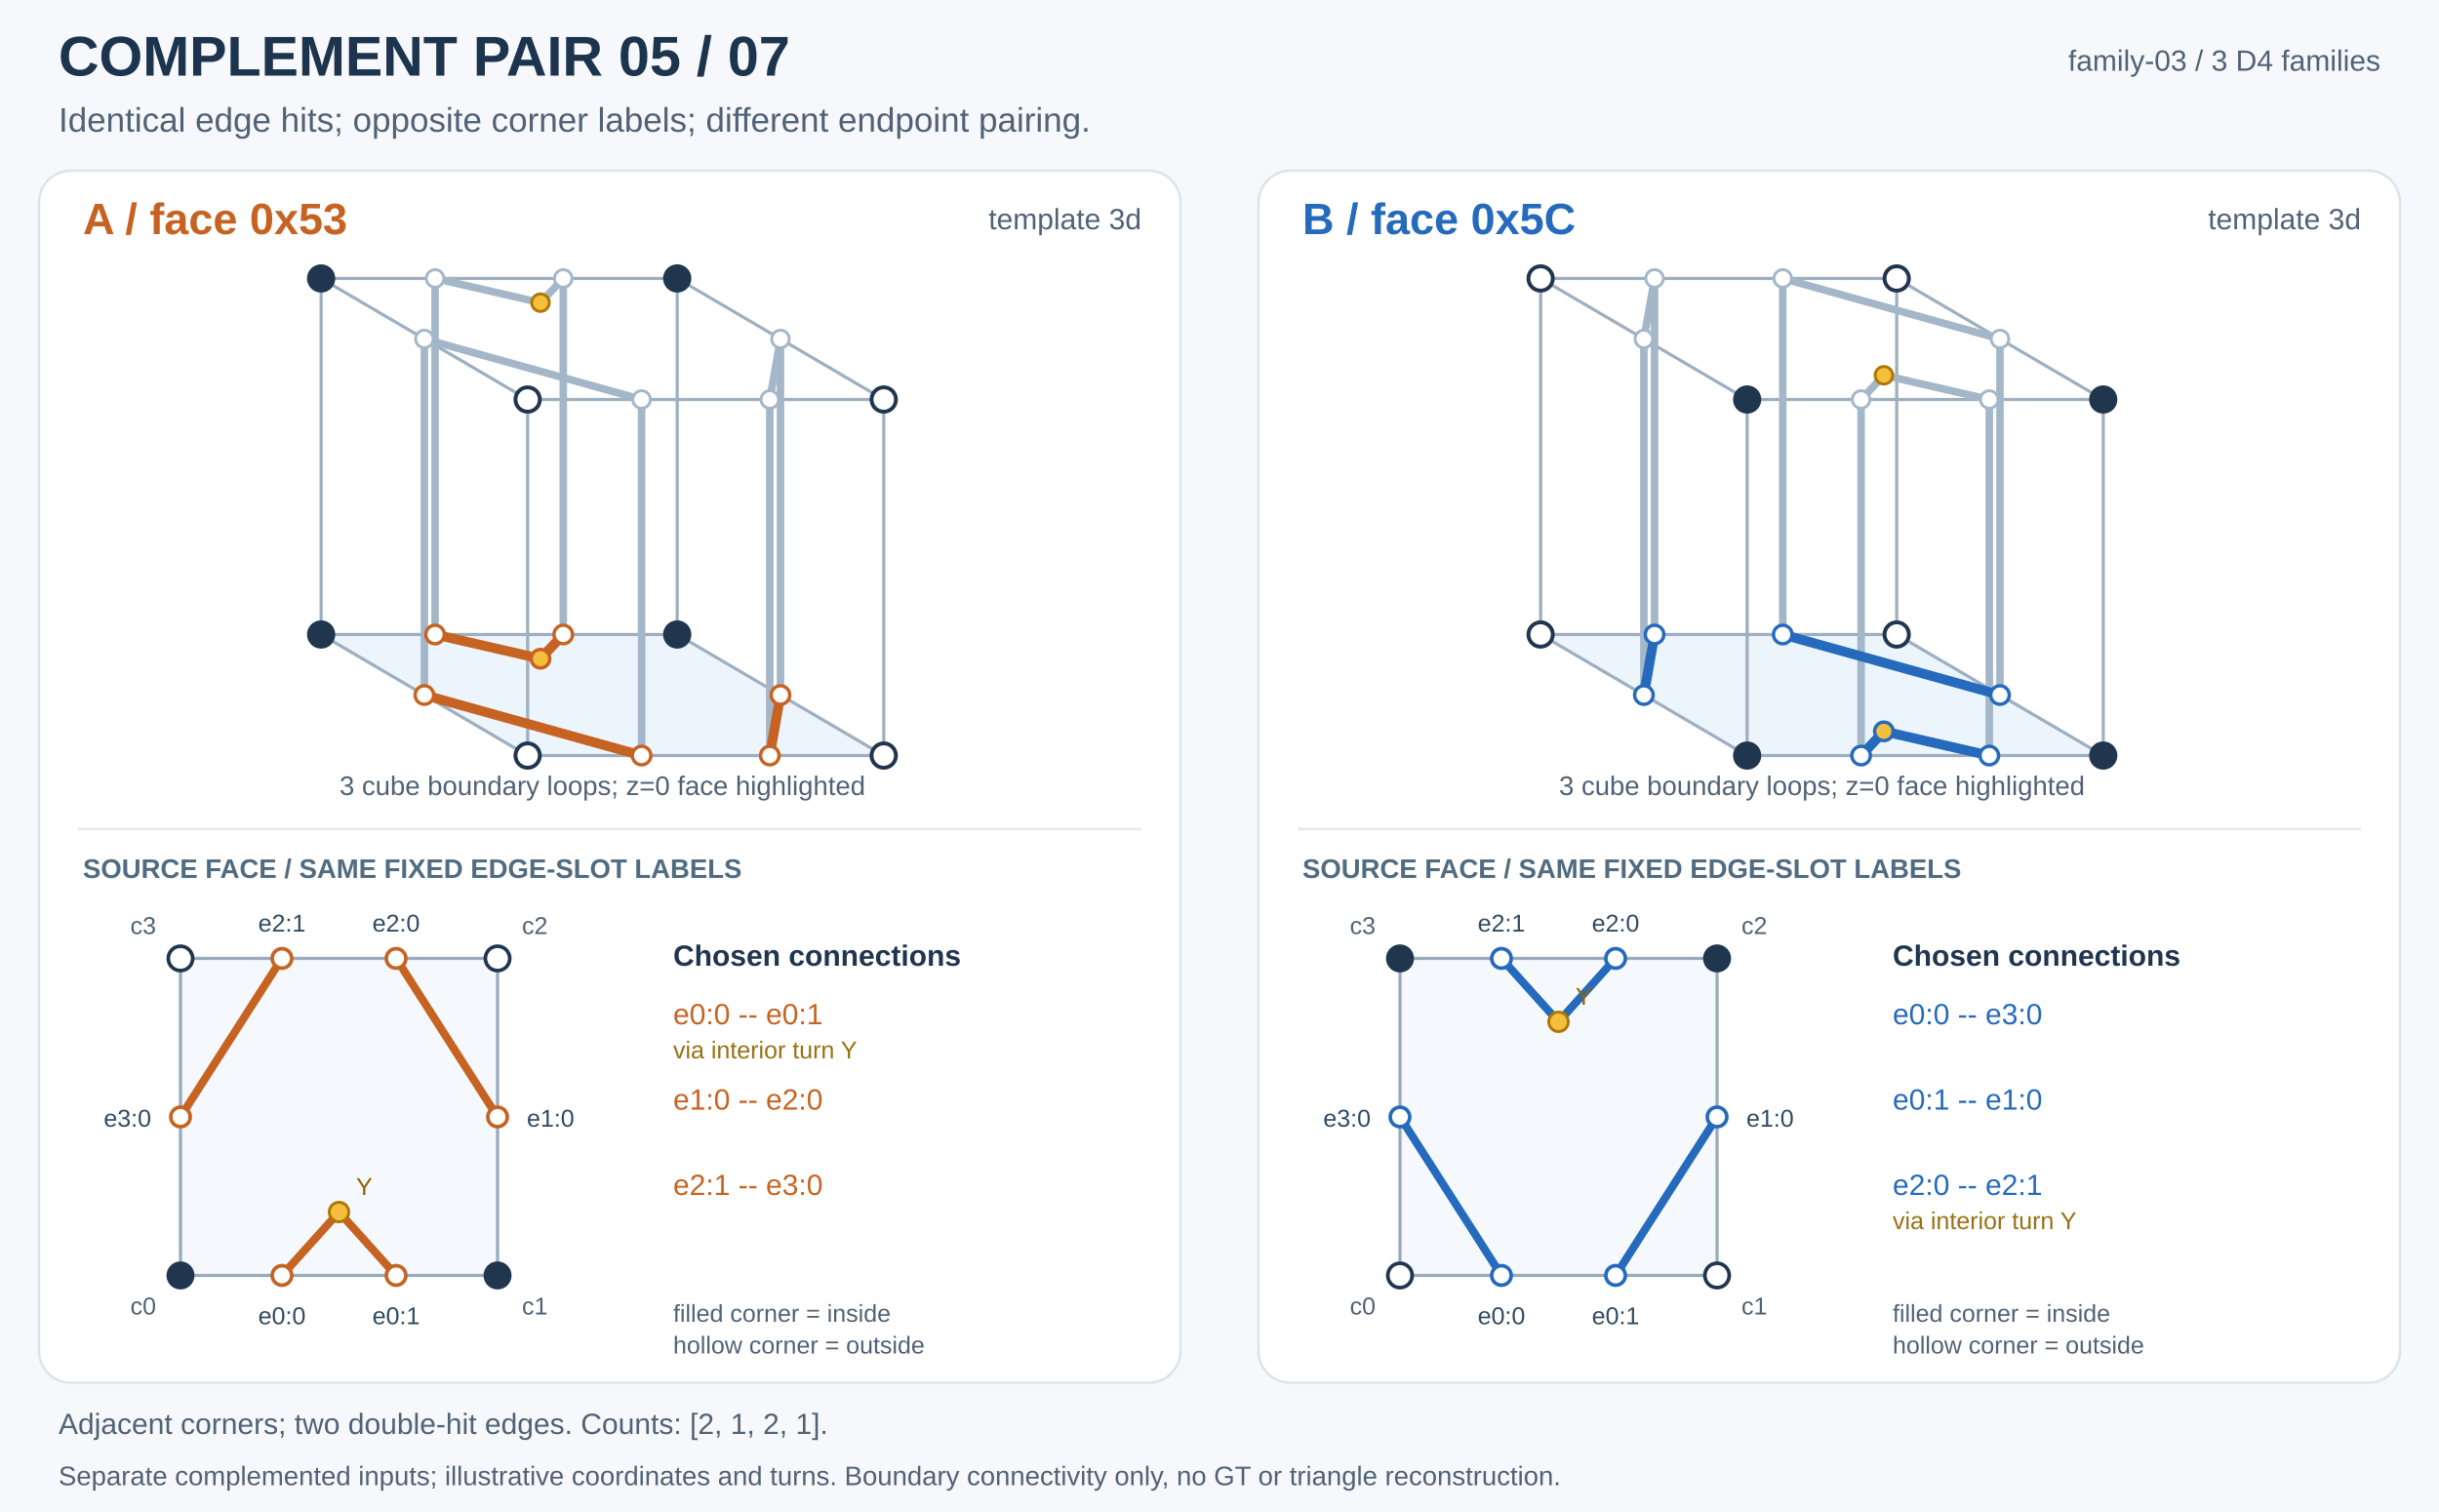
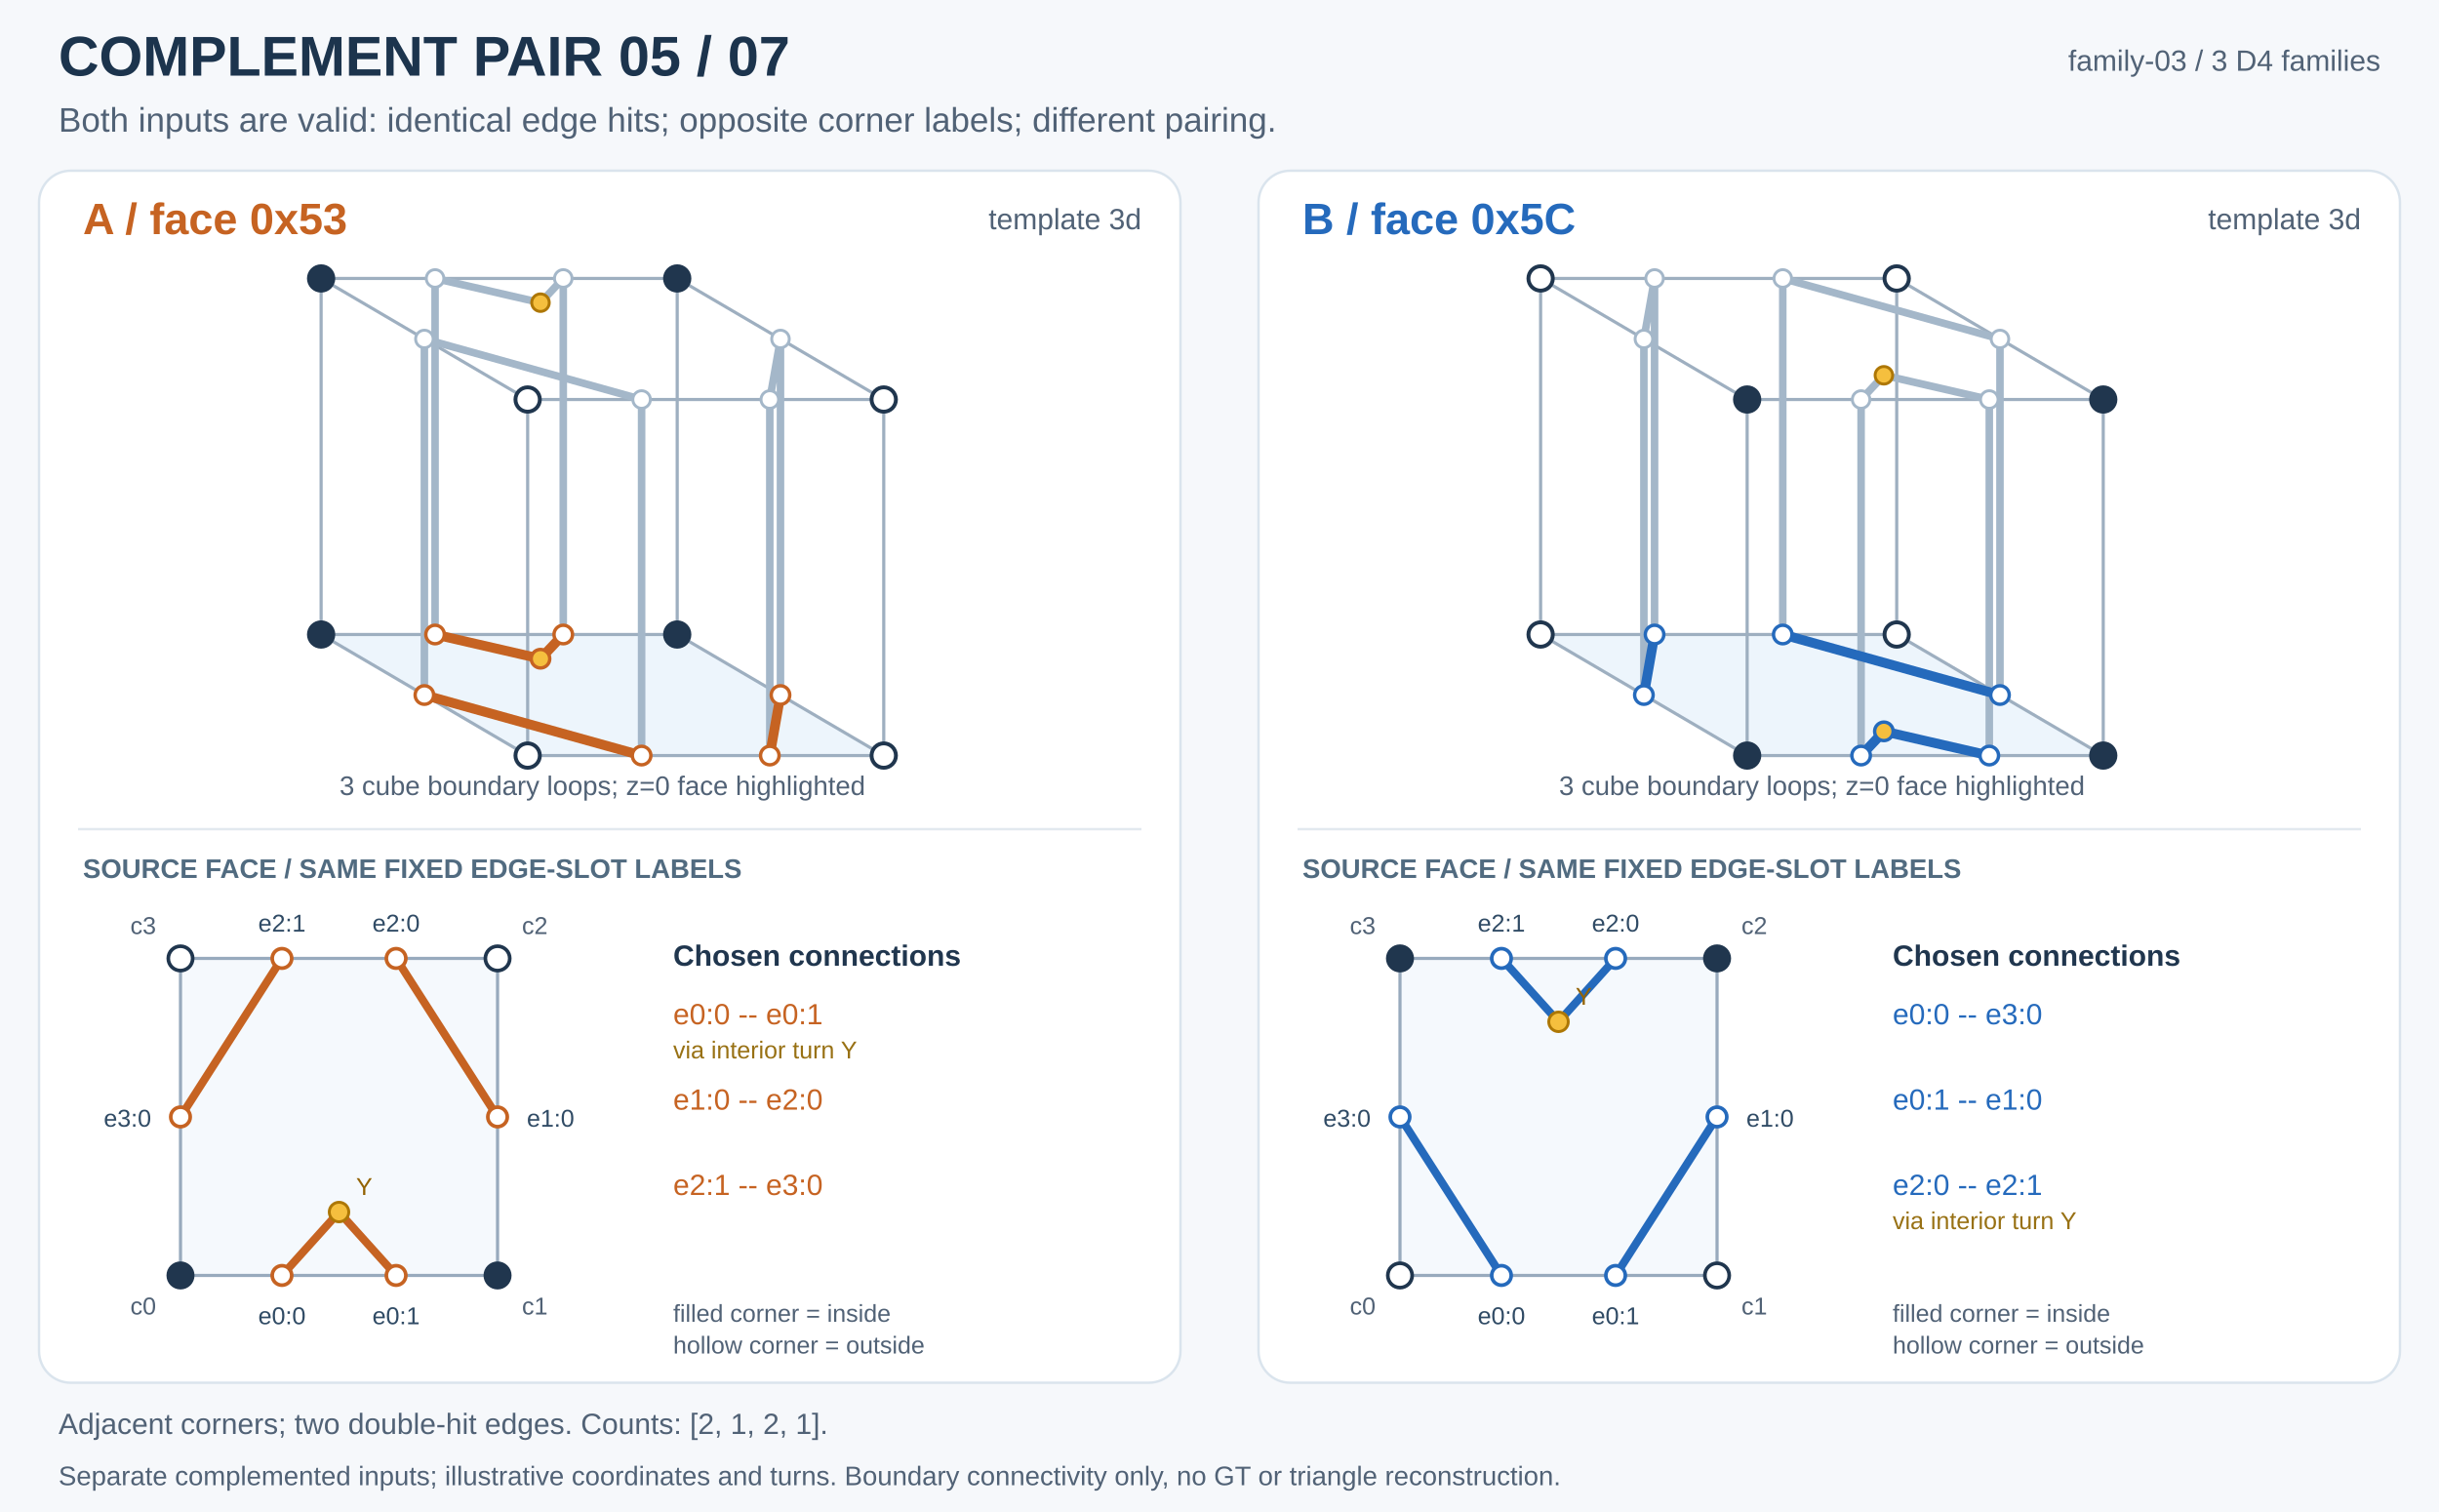
<svg xmlns="http://www.w3.org/2000/svg" width="1000" height="620" viewBox="0 0 1000 620" role="img">
  <rect width="100%" height="100%" fill="#f6f8fb" />
  <g font-family="Segoe UI, Arial, sans-serif">
    <text x="24" y="31" font-size="23" fill="#1c344d" font-weight="700">COMPLEMENT PAIR 05 / 07</text>
    <text x="976" y="29" font-size="12" fill="#516276" text-anchor="end">family-03 / 3 D4 families</text>
-     <text x="24" y="54" font-size="14" fill="#516276">Identical edge hits; opposite corner labels; different endpoint pairing.</text>
+     <text x="24" y="54" font-size="14" fill="#516276">Both inputs are valid: identical edge hits; opposite corner labels; different pairing.</text>
    <rect x="16" y="70" width="468" height="497" rx="13" fill="white" stroke="#dae4ed" />
    <text x="34" y="96" font-size="18" fill="#c66322" font-weight="700">A  /  face 0x53</text>
    <text x="468" y="94" font-size="12" fill="#516276" text-anchor="end">template 3d</text>
    <polygon points="131.66,260.18 277.66,260.18 362.34,309.82 216.34,309.82" fill="#e4f0fa" fill-opacity=".65" stroke="none" />
    <polyline points="131.66,260.18 277.66,260.18" fill="none" stroke="#9eafc0" stroke-width="1.3" />
    <polyline points="216.34,309.82 362.34,309.82" fill="none" stroke="#9eafc0" stroke-width="1.3" />
    <polyline points="131.66,114.18 277.66,114.18" fill="none" stroke="#9eafc0" stroke-width="1.3" />
    <polyline points="216.34,163.82 362.34,163.82" fill="none" stroke="#9eafc0" stroke-width="1.3" />
    <polyline points="131.66,260.18 216.34,309.82" fill="none" stroke="#9eafc0" stroke-width="1.3" />
    <polyline points="277.66,260.18 362.34,309.82" fill="none" stroke="#9eafc0" stroke-width="1.3" />
    <polyline points="131.66,114.18 216.34,163.82" fill="none" stroke="#9eafc0" stroke-width="1.3" />
    <polyline points="277.66,114.18 362.34,163.82" fill="none" stroke="#9eafc0" stroke-width="1.3" />
    <polyline points="131.66,260.18 131.66,114.18" fill="none" stroke="#9eafc0" stroke-width="1.3" />
    <polyline points="277.66,260.18 277.66,114.18" fill="none" stroke="#9eafc0" stroke-width="1.3" />
    <polyline points="216.34,309.82 216.34,163.82" fill="none" stroke="#9eafc0" stroke-width="1.3" />
    <polyline points="362.34,309.82 362.34,163.82" fill="none" stroke="#9eafc0" stroke-width="1.3" />
    <polyline points="178.38,260.18 178.38,114.18 221.60,124.11 230.94,114.18 230.94,260.18 221.60,270.11 178.38,260.18" fill="none" stroke="#a4b7c9" stroke-width="3.1" stroke-linejoin="round" />
    <polyline points="263.06,309.82 263.06,163.82 174.00,139.00 174.00,285.00 263.06,309.82" fill="none" stroke="#a4b7c9" stroke-width="3.1" stroke-linejoin="round" />
    <polyline points="315.62,309.82 315.62,163.82 320.00,139.00 320.00,285.00 315.62,309.82" fill="none" stroke="#a4b7c9" stroke-width="3.1" stroke-linejoin="round" />
    <circle cx="178.38" cy="260.18" r="3.6" fill="#fff" stroke="#a4b7c9" stroke-width="1.2" />
    <circle cx="230.94" cy="260.18" r="3.6" fill="#fff" stroke="#a4b7c9" stroke-width="1.2" />
    <circle cx="263.06" cy="309.82" r="3.6" fill="#fff" stroke="#a4b7c9" stroke-width="1.2" />
    <circle cx="315.62" cy="309.82" r="3.6" fill="#fff" stroke="#a4b7c9" stroke-width="1.2" />
    <circle cx="178.38" cy="114.18" r="3.6" fill="#fff" stroke="#a4b7c9" stroke-width="1.2" />
    <circle cx="230.94" cy="114.18" r="3.6" fill="#fff" stroke="#a4b7c9" stroke-width="1.2" />
    <circle cx="263.06" cy="163.82" r="3.6" fill="#fff" stroke="#a4b7c9" stroke-width="1.2" />
    <circle cx="315.62" cy="163.82" r="3.6" fill="#fff" stroke="#a4b7c9" stroke-width="1.2" />
    <circle cx="174.00" cy="285.00" r="3.6" fill="#fff" stroke="#a4b7c9" stroke-width="1.2" />
    <circle cx="320.00" cy="285.00" r="3.6" fill="#fff" stroke="#a4b7c9" stroke-width="1.2" />
    <circle cx="174.00" cy="139.00" r="3.6" fill="#fff" stroke="#a4b7c9" stroke-width="1.2" />
    <circle cx="320.00" cy="139.00" r="3.6" fill="#fff" stroke="#a4b7c9" stroke-width="1.2" />
    <circle cx="221.60" cy="270.11" r="3.6" fill="#f5bf3e" stroke="#ae7705" stroke-width="1.2" />
    <circle cx="221.60" cy="124.11" r="3.6" fill="#f5bf3e" stroke="#ae7705" stroke-width="1.2" />
    <circle cx="131.66" cy="260.18" r="5" fill="#20364e" stroke="#20364e" stroke-width="1.6" />
    <circle cx="277.66" cy="260.18" r="5" fill="#20364e" stroke="#20364e" stroke-width="1.6" />
    <circle cx="216.34" cy="309.82" r="5" fill="white" stroke="#20364e" stroke-width="1.6" />
    <circle cx="362.34" cy="309.82" r="5" fill="white" stroke="#20364e" stroke-width="1.6" />
    <circle cx="131.66" cy="114.18" r="5" fill="#20364e" stroke="#20364e" stroke-width="1.6" />
    <circle cx="277.66" cy="114.18" r="5" fill="#20364e" stroke="#20364e" stroke-width="1.6" />
    <circle cx="216.34" cy="163.82" r="5" fill="white" stroke="#20364e" stroke-width="1.6" />
    <circle cx="362.34" cy="163.82" r="5" fill="white" stroke="#20364e" stroke-width="1.6" />
    <polyline points="178.38,260.18 221.60,270.11 230.94,260.18" fill="none" stroke="#c66322" stroke-width="4" stroke-linejoin="round" />
    <circle cx="178.38" cy="260.18" r="3.8" fill="white" stroke="#c66322" stroke-width="1.4" />
    <circle cx="221.60" cy="270.11" r="3.8" fill="#f5bf3e" stroke="#c66322" stroke-width="1.4" />
    <circle cx="230.94" cy="260.18" r="3.8" fill="white" stroke="#c66322" stroke-width="1.4" />
    <polyline points="320.00,285.00 315.62,309.82" fill="none" stroke="#c66322" stroke-width="4" stroke-linejoin="round" />
    <circle cx="320.00" cy="285.00" r="3.8" fill="white" stroke="#c66322" stroke-width="1.4" />
    <circle cx="315.62" cy="309.82" r="3.8" fill="white" stroke="#c66322" stroke-width="1.4" />
    <polyline points="263.06,309.82 174.00,285.00" fill="none" stroke="#c66322" stroke-width="4" stroke-linejoin="round" />
    <circle cx="263.06" cy="309.82" r="3.8" fill="white" stroke="#c66322" stroke-width="1.4" />
    <circle cx="174.00" cy="285.00" r="3.8" fill="white" stroke="#c66322" stroke-width="1.4" />
    <text x="247" y="326" font-size="11" fill="#516276" text-anchor="middle">3 cube boundary loops; z=0 face highlighted</text>
    <line x1="32" y1="340" x2="468" y2="340" stroke="#e2e9ef" />
    <text x="34" y="360" font-size="11" fill="#516b80" font-weight="700">SOURCE FACE  /  SAME FIXED EDGE-SLOT LABELS</text>
    <rect x="74" y="393" width="130" height="130" fill="#f5f9fd" stroke="#98aabd" stroke-width="1.3" />
    <polyline points="115.60,523.00 139.00,497.00 162.40,523.00" fill="none" stroke="#c66322" stroke-width="3.3" stroke-linejoin="round" />
    <circle cx="139.00" cy="497.00" r="4" fill="#f5bf3e" stroke="#ad7705" stroke-width="1.2" />
    <text x="146.0" y="490.0" font-size="10" fill="#936303">Y</text>
    <polyline points="204.00,458.00 162.40,393.00" fill="none" stroke="#c66322" stroke-width="3.3" stroke-linejoin="round" />
    <polyline points="115.60,393.00 74.00,458.00" fill="none" stroke="#c66322" stroke-width="3.3" stroke-linejoin="round" />
    <circle cx="115.60" cy="523.00" r="4" fill="white" stroke="#c66322" stroke-width="1.5" />
    <text x="115.6" y="543.0" font-size="10" fill="#304b65" text-anchor="middle">e0:0</text>
    <circle cx="162.40" cy="523.00" r="4" fill="white" stroke="#c66322" stroke-width="1.5" />
    <text x="162.4" y="543.0" font-size="10" fill="#304b65" text-anchor="middle">e0:1</text>
    <circle cx="204.00" cy="458.00" r="4" fill="white" stroke="#c66322" stroke-width="1.5" />
    <text x="216.0" y="462.0" font-size="10" fill="#304b65" text-anchor="start">e1:0</text>
    <circle cx="162.40" cy="393.00" r="4" fill="white" stroke="#c66322" stroke-width="1.5" />
    <text x="162.4" y="382.0" font-size="10" fill="#304b65" text-anchor="middle">e2:0</text>
    <circle cx="115.60" cy="393.00" r="4" fill="white" stroke="#c66322" stroke-width="1.5" />
    <text x="115.6" y="382.0" font-size="10" fill="#304b65" text-anchor="middle">e2:1</text>
    <circle cx="74.00" cy="458.00" r="4" fill="white" stroke="#c66322" stroke-width="1.5" />
    <text x="62.0" y="462.0" font-size="10" fill="#304b65" text-anchor="end">e3:0</text>
    <circle cx="74.00" cy="523.00" r="5" fill="#20364e" stroke="#20364e" stroke-width="1.5" />
    <text x="64" y="539" font-size="10" fill="#516276" text-anchor="end">c0</text>
    <circle cx="204.00" cy="523.00" r="5" fill="#20364e" stroke="#20364e" stroke-width="1.5" />
    <text x="214" y="539" font-size="10" fill="#516276" text-anchor="start">c1</text>
    <circle cx="204.00" cy="393.00" r="5" fill="white" stroke="#20364e" stroke-width="1.5" />
    <text x="214" y="383" font-size="10" fill="#516276" text-anchor="start">c2</text>
    <circle cx="74.00" cy="393.00" r="5" fill="white" stroke="#20364e" stroke-width="1.5" />
    <text x="64" y="383" font-size="10" fill="#516276" text-anchor="end">c3</text>
    <text x="276" y="396" font-size="12" fill="#20364e" font-weight="700">Chosen connections</text>
    <text x="276" y="420" font-size="12" fill="#c66322">e0:0 -- e0:1</text>
    <text x="276" y="434" font-size="10" fill="#987114">via interior turn Y</text>
    <text x="276" y="455" font-size="12" fill="#c66322">e1:0 -- e2:0</text>
    <text x="276" y="490" font-size="12" fill="#c66322">e2:1 -- e3:0</text>
    <text x="276" y="542" font-size="10" fill="#516276">filled corner = inside</text>
    <text x="276" y="555" font-size="10" fill="#516276">hollow corner = outside</text>
    <rect x="516" y="70" width="468" height="497" rx="13" fill="white" stroke="#dae4ed" />
    <text x="534" y="96" font-size="18" fill="#256abc" font-weight="700">B  /  face 0x5C</text>
    <text x="968" y="94" font-size="12" fill="#516276" text-anchor="end">template 3d</text>
    <polygon points="631.66,260.18 777.66,260.18 862.34,309.82 716.34,309.82" fill="#e4f0fa" fill-opacity=".65" stroke="none" />
    <polyline points="631.66,260.18 777.66,260.18" fill="none" stroke="#9eafc0" stroke-width="1.3" />
    <polyline points="716.34,309.82 862.34,309.82" fill="none" stroke="#9eafc0" stroke-width="1.3" />
    <polyline points="631.66,114.18 777.66,114.18" fill="none" stroke="#9eafc0" stroke-width="1.3" />
    <polyline points="716.34,163.82 862.34,163.82" fill="none" stroke="#9eafc0" stroke-width="1.3" />
    <polyline points="631.66,260.18 716.34,309.82" fill="none" stroke="#9eafc0" stroke-width="1.3" />
    <polyline points="777.66,260.18 862.34,309.82" fill="none" stroke="#9eafc0" stroke-width="1.3" />
    <polyline points="631.66,114.18 716.34,163.82" fill="none" stroke="#9eafc0" stroke-width="1.3" />
    <polyline points="777.66,114.18 862.34,163.82" fill="none" stroke="#9eafc0" stroke-width="1.3" />
    <polyline points="631.66,260.18 631.66,114.18" fill="none" stroke="#9eafc0" stroke-width="1.3" />
    <polyline points="777.66,260.18 777.66,114.18" fill="none" stroke="#9eafc0" stroke-width="1.3" />
    <polyline points="716.34,309.82 716.34,163.82" fill="none" stroke="#9eafc0" stroke-width="1.3" />
    <polyline points="862.34,309.82 862.34,163.82" fill="none" stroke="#9eafc0" stroke-width="1.3" />
    <polyline points="678.38,260.18 678.38,114.18 674.00,139.00 674.00,285.00 678.38,260.18" fill="none" stroke="#a4b7c9" stroke-width="3.1" stroke-linejoin="round" />
    <polyline points="730.94,260.18 730.94,114.18 820.00,139.00 820.00,285.00 730.94,260.18" fill="none" stroke="#a4b7c9" stroke-width="3.1" stroke-linejoin="round" />
    <polyline points="763.06,309.82 763.06,163.82 772.40,153.89 815.62,163.82 815.62,309.82 772.40,299.89 763.06,309.82" fill="none" stroke="#a4b7c9" stroke-width="3.1" stroke-linejoin="round" />
    <circle cx="678.38" cy="260.18" r="3.6" fill="#fff" stroke="#a4b7c9" stroke-width="1.2" />
    <circle cx="730.94" cy="260.18" r="3.6" fill="#fff" stroke="#a4b7c9" stroke-width="1.2" />
    <circle cx="763.06" cy="309.82" r="3.6" fill="#fff" stroke="#a4b7c9" stroke-width="1.2" />
    <circle cx="815.62" cy="309.82" r="3.6" fill="#fff" stroke="#a4b7c9" stroke-width="1.2" />
    <circle cx="678.38" cy="114.18" r="3.6" fill="#fff" stroke="#a4b7c9" stroke-width="1.2" />
    <circle cx="730.94" cy="114.18" r="3.6" fill="#fff" stroke="#a4b7c9" stroke-width="1.2" />
    <circle cx="763.06" cy="163.82" r="3.6" fill="#fff" stroke="#a4b7c9" stroke-width="1.2" />
    <circle cx="815.62" cy="163.82" r="3.6" fill="#fff" stroke="#a4b7c9" stroke-width="1.2" />
    <circle cx="674.00" cy="285.00" r="3.6" fill="#fff" stroke="#a4b7c9" stroke-width="1.2" />
    <circle cx="820.00" cy="285.00" r="3.6" fill="#fff" stroke="#a4b7c9" stroke-width="1.2" />
    <circle cx="674.00" cy="139.00" r="3.6" fill="#fff" stroke="#a4b7c9" stroke-width="1.2" />
    <circle cx="820.00" cy="139.00" r="3.6" fill="#fff" stroke="#a4b7c9" stroke-width="1.2" />
    <circle cx="772.40" cy="299.89" r="3.6" fill="#f5bf3e" stroke="#ae7705" stroke-width="1.2" />
    <circle cx="772.40" cy="153.89" r="3.6" fill="#f5bf3e" stroke="#ae7705" stroke-width="1.2" />
    <circle cx="631.66" cy="260.18" r="5" fill="white" stroke="#20364e" stroke-width="1.6" />
    <circle cx="777.66" cy="260.18" r="5" fill="white" stroke="#20364e" stroke-width="1.6" />
    <circle cx="716.34" cy="309.82" r="5" fill="#20364e" stroke="#20364e" stroke-width="1.6" />
    <circle cx="862.34" cy="309.82" r="5" fill="#20364e" stroke="#20364e" stroke-width="1.6" />
    <circle cx="631.66" cy="114.18" r="5" fill="white" stroke="#20364e" stroke-width="1.6" />
    <circle cx="777.66" cy="114.18" r="5" fill="white" stroke="#20364e" stroke-width="1.6" />
    <circle cx="716.34" cy="163.82" r="5" fill="#20364e" stroke="#20364e" stroke-width="1.6" />
    <circle cx="862.34" cy="163.82" r="5" fill="#20364e" stroke="#20364e" stroke-width="1.6" />
    <polyline points="730.94,260.18 820.00,285.00" fill="none" stroke="#256abc" stroke-width="4" stroke-linejoin="round" />
    <circle cx="730.94" cy="260.18" r="3.8" fill="white" stroke="#256abc" stroke-width="1.4" />
    <circle cx="820.00" cy="285.00" r="3.8" fill="white" stroke="#256abc" stroke-width="1.4" />
    <polyline points="815.62,309.82 772.40,299.89 763.06,309.82" fill="none" stroke="#256abc" stroke-width="4" stroke-linejoin="round" />
    <circle cx="815.62" cy="309.82" r="3.8" fill="white" stroke="#256abc" stroke-width="1.4" />
    <circle cx="772.40" cy="299.89" r="3.8" fill="#f5bf3e" stroke="#256abc" stroke-width="1.4" />
    <circle cx="763.06" cy="309.82" r="3.8" fill="white" stroke="#256abc" stroke-width="1.4" />
    <polyline points="674.00,285.00 678.38,260.18" fill="none" stroke="#256abc" stroke-width="4" stroke-linejoin="round" />
    <circle cx="674.00" cy="285.00" r="3.8" fill="white" stroke="#256abc" stroke-width="1.4" />
    <circle cx="678.38" cy="260.18" r="3.8" fill="white" stroke="#256abc" stroke-width="1.4" />
    <text x="747" y="326" font-size="11" fill="#516276" text-anchor="middle">3 cube boundary loops; z=0 face highlighted</text>
    <line x1="532" y1="340" x2="968" y2="340" stroke="#e2e9ef" />
    <text x="534" y="360" font-size="11" fill="#516b80" font-weight="700">SOURCE FACE  /  SAME FIXED EDGE-SLOT LABELS</text>
    <rect x="574" y="393" width="130" height="130" fill="#f5f9fd" stroke="#98aabd" stroke-width="1.3" />
    <polyline points="662.40,523.00 704.00,458.00" fill="none" stroke="#256abc" stroke-width="3.3" stroke-linejoin="round" />
    <polyline points="662.40,393.00 639.00,419.00 615.60,393.00" fill="none" stroke="#256abc" stroke-width="3.3" stroke-linejoin="round" />
    <circle cx="639.00" cy="419.00" r="4" fill="#f5bf3e" stroke="#ad7705" stroke-width="1.2" />
    <text x="646.0" y="412.0" font-size="10" fill="#936303">Y</text>
    <polyline points="574.00,458.00 615.60,523.00" fill="none" stroke="#256abc" stroke-width="3.3" stroke-linejoin="round" />
    <circle cx="615.60" cy="523.00" r="4" fill="white" stroke="#256abc" stroke-width="1.5" />
    <text x="615.6" y="543.0" font-size="10" fill="#304b65" text-anchor="middle">e0:0</text>
    <circle cx="662.40" cy="523.00" r="4" fill="white" stroke="#256abc" stroke-width="1.5" />
    <text x="662.4" y="543.0" font-size="10" fill="#304b65" text-anchor="middle">e0:1</text>
    <circle cx="704.00" cy="458.00" r="4" fill="white" stroke="#256abc" stroke-width="1.5" />
    <text x="716.0" y="462.0" font-size="10" fill="#304b65" text-anchor="start">e1:0</text>
    <circle cx="662.40" cy="393.00" r="4" fill="white" stroke="#256abc" stroke-width="1.5" />
    <text x="662.4" y="382.0" font-size="10" fill="#304b65" text-anchor="middle">e2:0</text>
    <circle cx="615.60" cy="393.00" r="4" fill="white" stroke="#256abc" stroke-width="1.5" />
    <text x="615.6" y="382.0" font-size="10" fill="#304b65" text-anchor="middle">e2:1</text>
    <circle cx="574.00" cy="458.00" r="4" fill="white" stroke="#256abc" stroke-width="1.5" />
    <text x="562.0" y="462.0" font-size="10" fill="#304b65" text-anchor="end">e3:0</text>
    <circle cx="574.00" cy="523.00" r="5" fill="white" stroke="#20364e" stroke-width="1.5" />
    <text x="564" y="539" font-size="10" fill="#516276" text-anchor="end">c0</text>
    <circle cx="704.00" cy="523.00" r="5" fill="white" stroke="#20364e" stroke-width="1.5" />
    <text x="714" y="539" font-size="10" fill="#516276" text-anchor="start">c1</text>
    <circle cx="704.00" cy="393.00" r="5" fill="#20364e" stroke="#20364e" stroke-width="1.5" />
    <text x="714" y="383" font-size="10" fill="#516276" text-anchor="start">c2</text>
    <circle cx="574.00" cy="393.00" r="5" fill="#20364e" stroke="#20364e" stroke-width="1.5" />
    <text x="564" y="383" font-size="10" fill="#516276" text-anchor="end">c3</text>
    <text x="776" y="396" font-size="12" fill="#20364e" font-weight="700">Chosen connections</text>
    <text x="776" y="420" font-size="12" fill="#256abc">e0:0 -- e3:0</text>
    <text x="776" y="455" font-size="12" fill="#256abc">e0:1 -- e1:0</text>
    <text x="776" y="490" font-size="12" fill="#256abc">e2:0 -- e2:1</text>
    <text x="776" y="504" font-size="10" fill="#987114">via interior turn Y</text>
    <text x="776" y="542" font-size="10" fill="#516276">filled corner = inside</text>
    <text x="776" y="555" font-size="10" fill="#516276">hollow corner = outside</text>
    <text x="24" y="588" font-size="12" fill="#516276">Adjacent corners; two double-hit edges. Counts: [2, 1, 2, 1].</text>
    <text x="24" y="609" font-size="11" fill="#516276">Separate complemented inputs; illustrative coordinates and turns. Boundary connectivity only, no GT or triangle reconstruction.</text>
  </g>
</svg>
